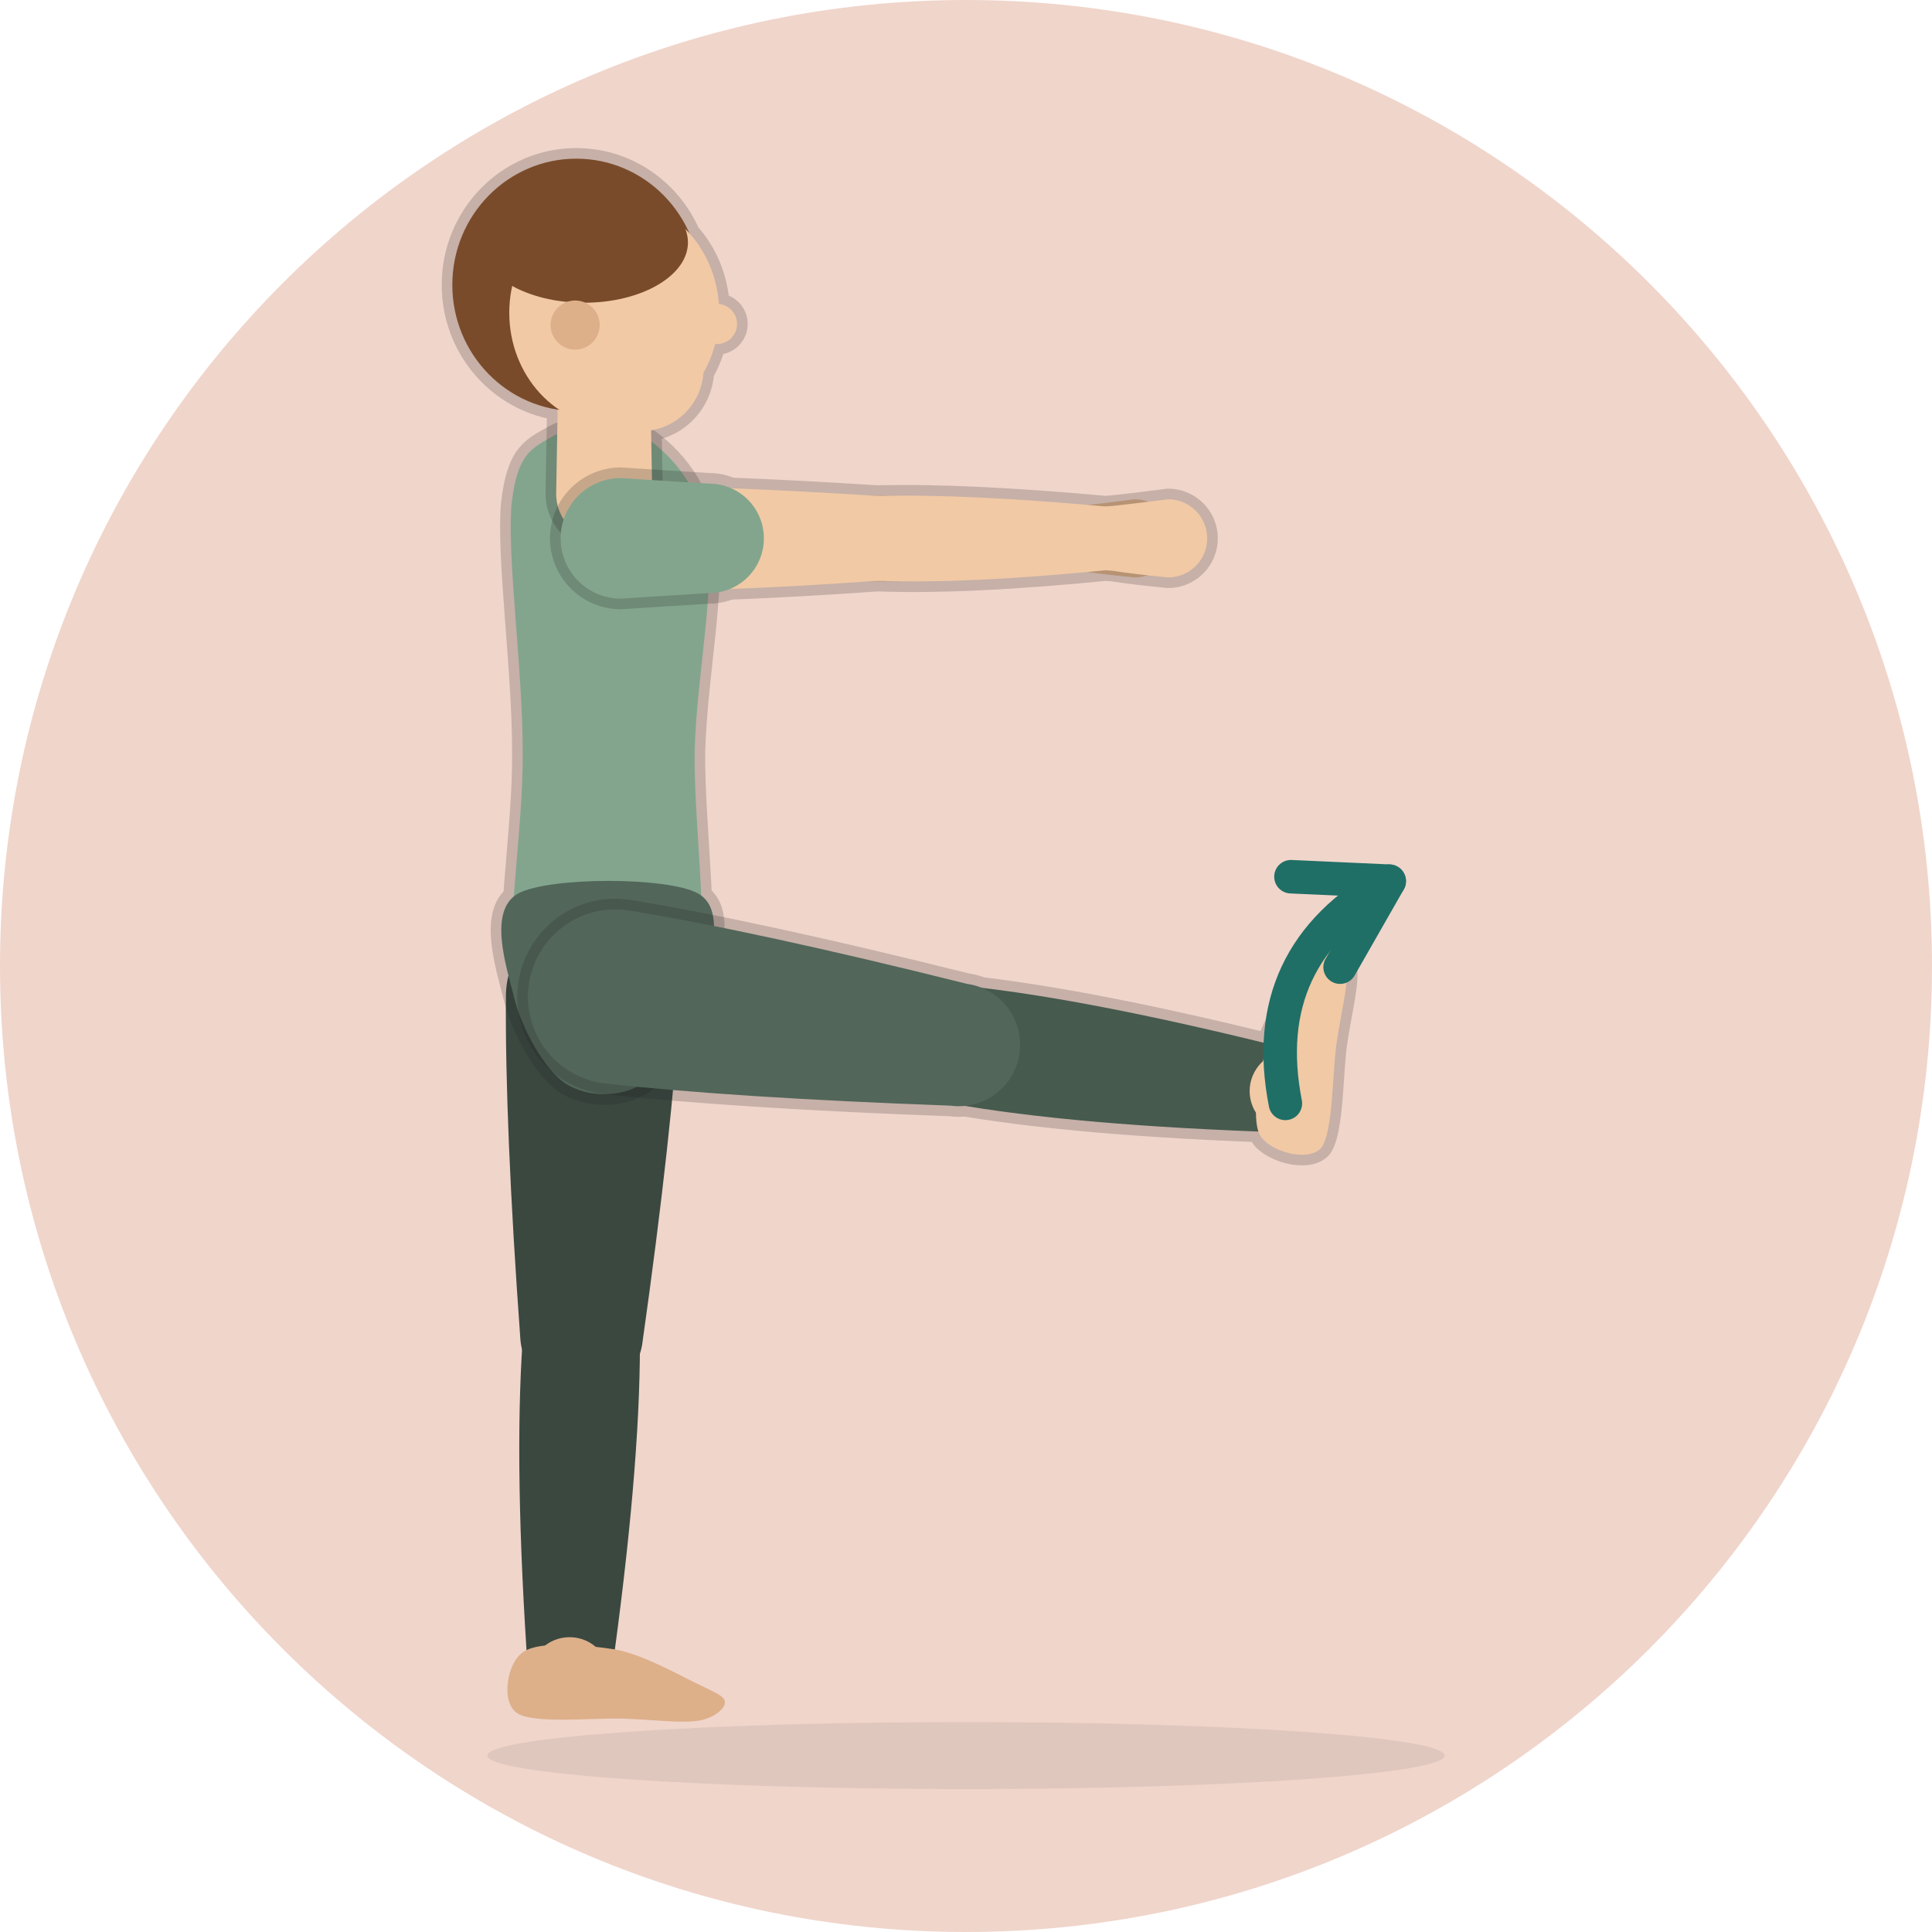
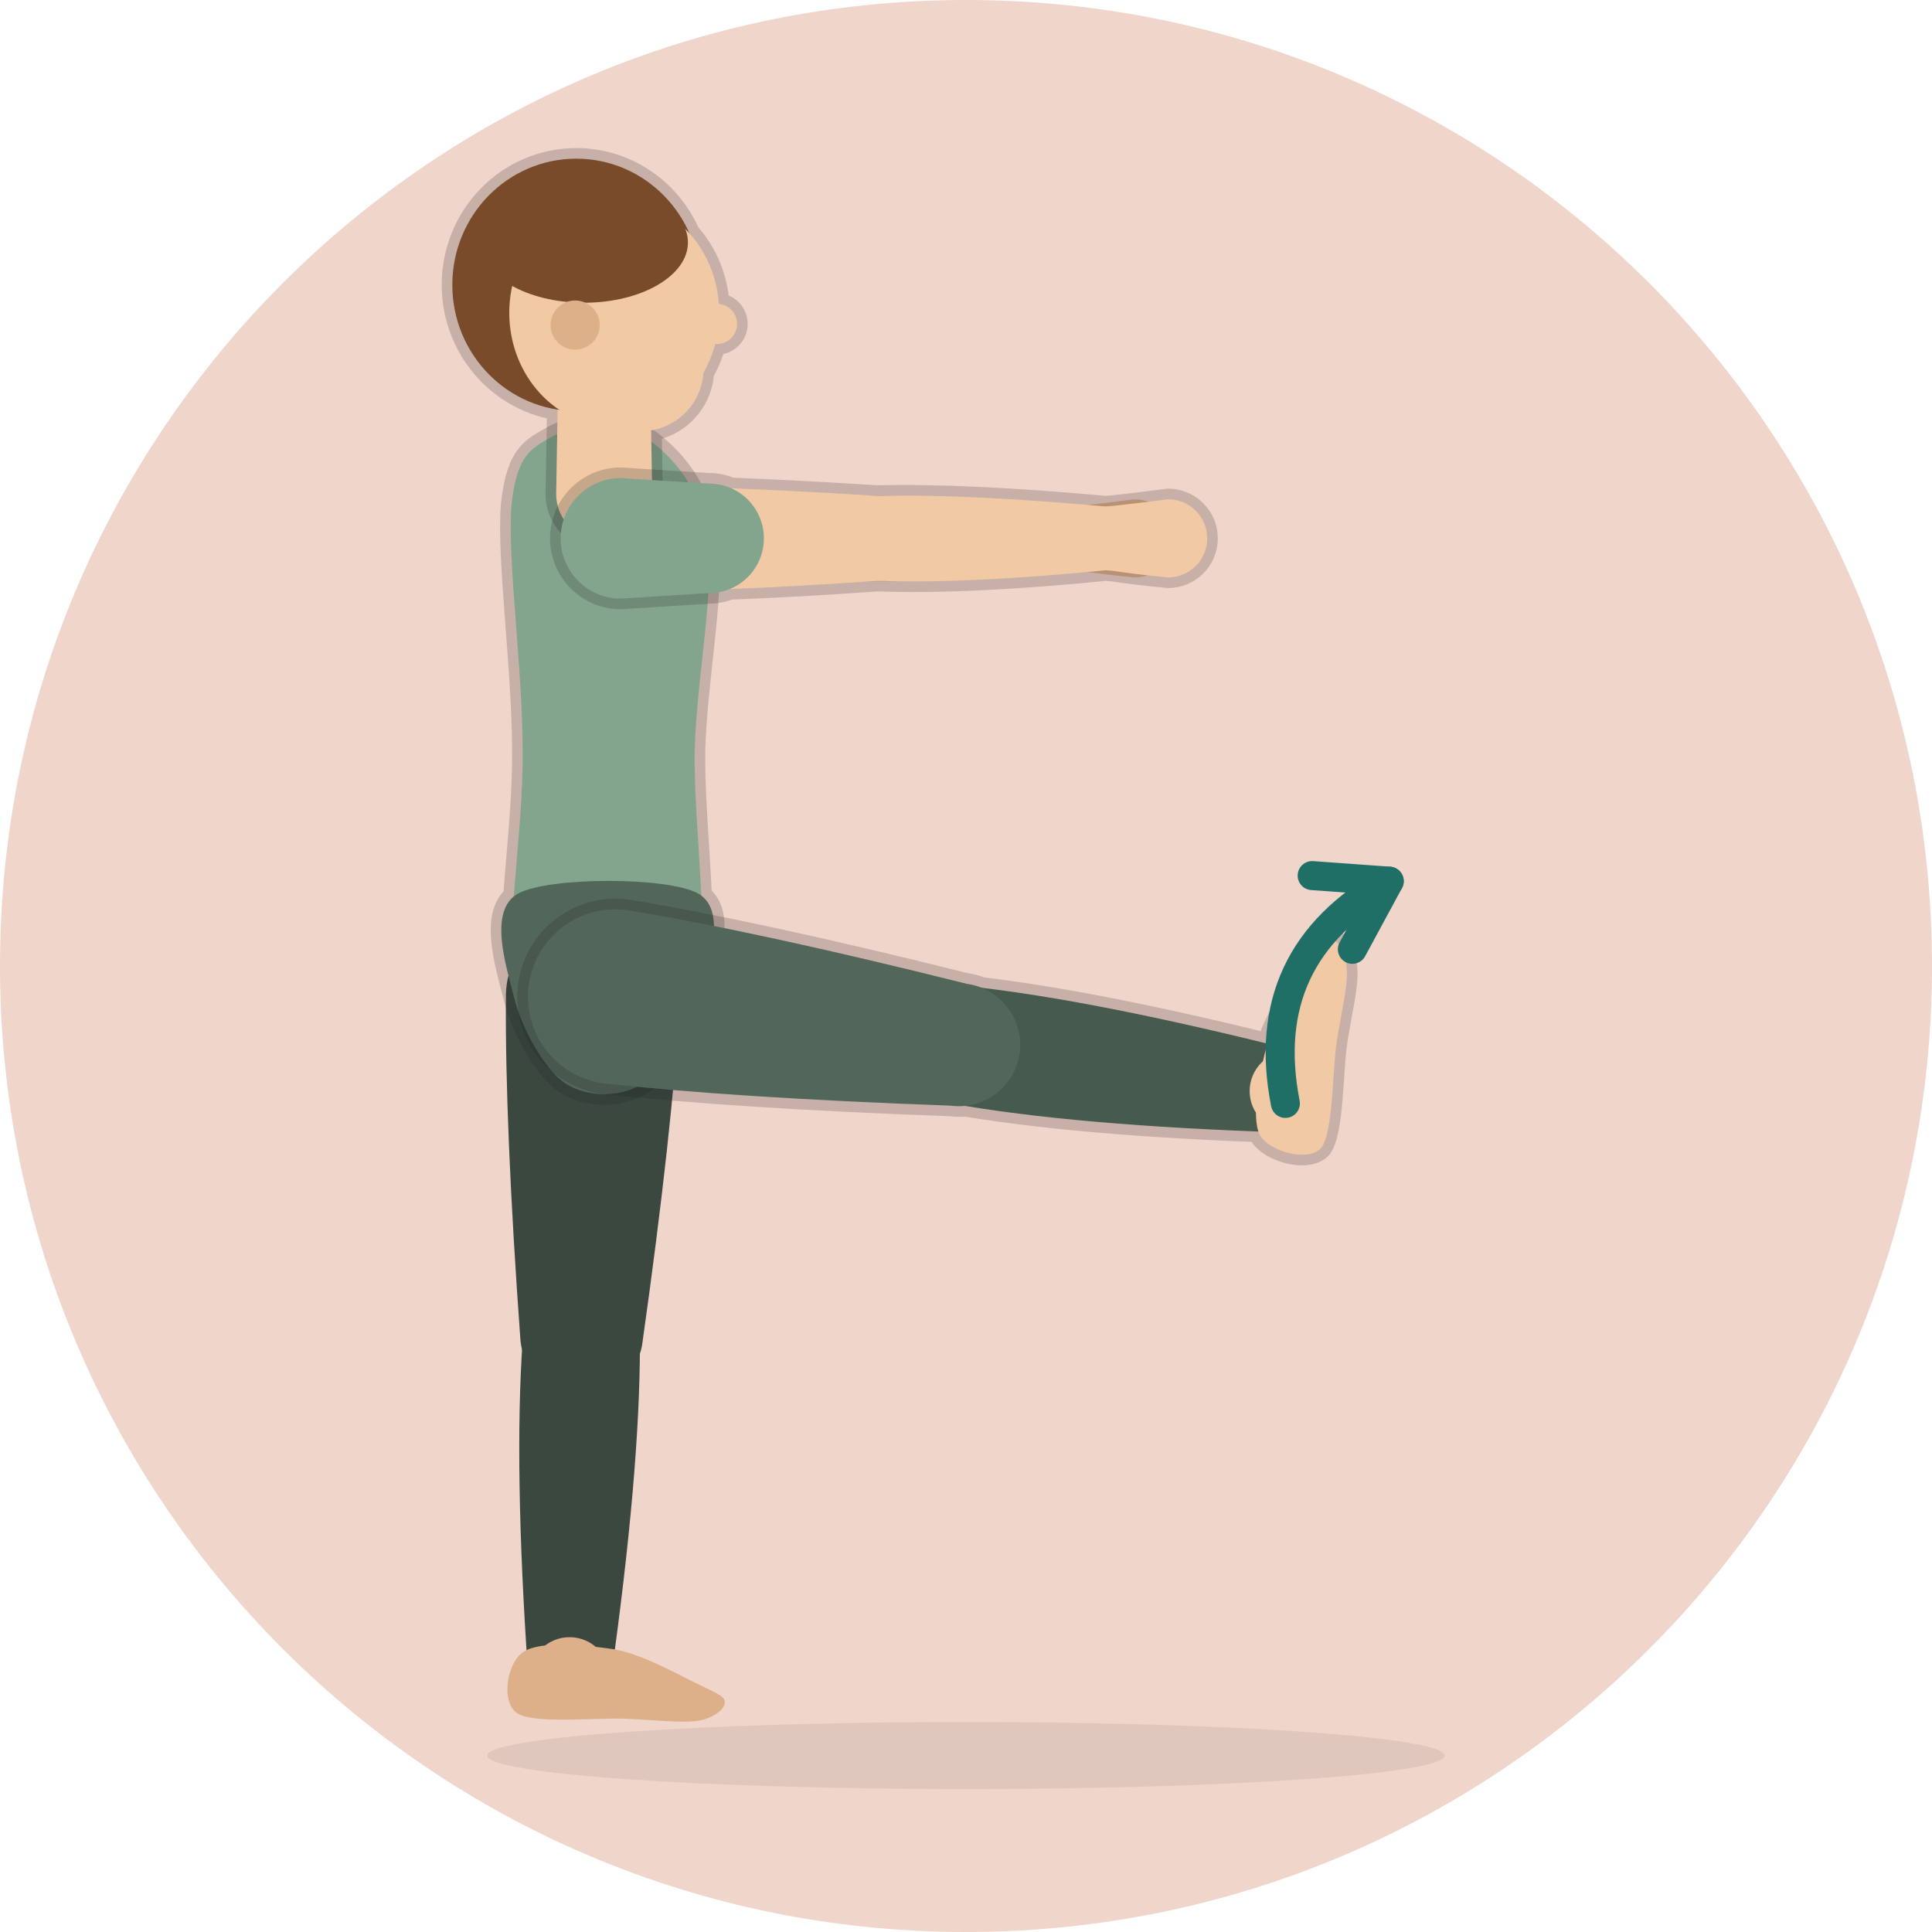
<svg xmlns="http://www.w3.org/2000/svg" viewBox="0 0 200 200" width="400" height="400" role="img" aria-label="Standing figure in profile with arms straight out in front and one straight leg kicked up toward the hands.">
  <circle cx="100" cy="100" r="100" fill="#F0D5CB" />
  <clipPath id="cypw4wi">
    <circle cx="100" cy="100" r="100" />
  </clipPath>
  <g clip-path="url(#cypw4wi)">
    <g transform="translate(100.0 180.0) scale(1.156)">
      <ellipse cx="3.552713678800501e-15" cy="1.5" rx="42.867" ry="3" fill="#20211F" opacity="0.08" />
      <g>
        <path d="M-33.9 -102.8Q-25.1 -102.7 -10.9 -103.7A3.8 3.8 0 0 0 -10.9 -111.3Q-25.1 -112.2 -33.9 -112.2A4.7 4.7 0 0 0 -33.9 -102.8Z" fill="#DDB08A" />
        <path d="M-33.9 -102.1Q-30.9 -102.3 -26.0 -102.6A4.9 4.9 0 0 0 -26.0 -112.4Q-30.9 -112.7 -33.9 -112.9A5.4 5.4 0 0 0 -33.9 -102.1Z" fill="#70907A" />
        <path d="M-10.9 -103.7Q-2.9 -103.4 10.1 -104.7A2.8 2.8 0 0 0 10.1 -110.3Q-2.9 -111.5 -10.9 -111.3A3.8 3.8 0 0 0 -10.9 -103.7Z" fill="#DDB08A" />
        <path d="M10.1 -104.6Q12.0 -104.3 15.1 -104.0A3.5 3.5 0 0 0 15.1 -111.0Q12.0 -110.6 10.1 -110.4A2.9 2.9 0 0 0 10.1 -104.6Z" fill="#DDB08A" />
      </g>
      <g>
        <path d="M-39.7 -35.7Q-40.5 -24.3 -39.2 -5.6A3.7 3.7 0 0 0 -31.8 -5.4Q-29.2 -23.9 -29.2 -35.3A5.3 5.3 0 0 0 -39.7 -35.7Z" fill="#3A4840" />
        <path d="M-41.2 -66.7Q-41.3 -55.0 -39.9 -35.7A5.5 5.5 0 0 0 -29.0 -35.3Q-26.3 -54.4 -25.6 -66.2A7.8 7.8 0 0 0 -41.2 -66.7Z" fill="#3A4840" />
        <path d="M-35.5 -1.9A3.6 3.6 0.0 1 0 -35.5 -9.1A3.6 3.6 0.0 1 0 -35.5 -1.9Z" fill="#DDB08A" />
        <path d="M-39.6 -7.8C-41.1 -6.9 -41.7 -3.3 -40.2 -2.3C-38.7 -1.3 -33.3 -1.9 -30.6 -1.8C-27.9 -1.7 -25.6 -1.4 -24.1 -1.6C-22.6 -1.8 -21.6 -2.7 -21.6 -3.2C-21.5 -3.8 -22.4 -4.1 -24.0 -4.9C-25.7 -5.7 -28.8 -7.5 -31.4 -8.0C-34.0 -8.4 -38.1 -8.8 -39.6 -7.8Z" fill="#DDB08A" />
      </g>
      <g>
        <path d="M-40.3 -66.5C-41.5 -71.2 -39.6 -81.1 -39.7 -88.5C-39.7 -95.8 -41.1 -105.8 -40.7 -110.5C-40.2 -115.2 -38.8 -115.6 -36.9 -116.7C-35.0 -117.7 -31.5 -118.3 -29.2 -116.9C-26.9 -115.4 -24.0 -112.7 -23.2 -108.0C-22.4 -103.2 -24.1 -95.4 -24.3 -88.5C-24.4 -81.5 -22.8 -71.2 -24.2 -66.5C-25.5 -61.7 -29.7 -60.0 -32.4 -60.0C-35.1 -60.0 -39.1 -61.7 -40.3 -66.5ZM-40.5 -66.5C-41.2 -69.3 -42.8 -74.2 -40.1 -75.7C-37.3 -77.2 -26.7 -77.2 -24.0 -75.7C-21.3 -74.2 -23.1 -69.3 -23.9 -66.5C-24.7 -63.6 -26.9 -60.0 -28.9 -58.7C-30.9 -57.4 -33.9 -57.4 -35.9 -58.7C-37.8 -60.0 -39.8 -63.6 -40.5 -66.5Z" fill="#1E1F1D" stroke="#1E1F1D" stroke-width="1.9" stroke-linejoin="round" opacity="0.2" />
        <path d="M-40.3 -66.5C-41.5 -71.2 -39.6 -81.1 -39.7 -88.5C-39.7 -95.8 -41.1 -105.8 -40.7 -110.5C-40.2 -115.2 -38.8 -115.6 -36.9 -116.7C-35.0 -117.7 -31.5 -118.3 -29.2 -116.9C-26.9 -115.4 -24.0 -112.7 -23.2 -108.0C-22.4 -103.2 -24.1 -95.4 -24.3 -88.5C-24.4 -81.5 -22.8 -71.2 -24.2 -66.5C-25.5 -61.7 -29.7 -60.0 -32.4 -60.0C-35.1 -60.0 -39.1 -61.7 -40.3 -66.5Z" fill="#83A58D" />
        <path d="M-40.5 -66.5C-41.2 -69.3 -42.8 -74.2 -40.1 -75.7C-37.3 -77.2 -26.7 -77.2 -24.0 -75.7C-21.3 -74.2 -23.1 -69.3 -23.9 -66.5C-24.7 -63.6 -26.9 -60.0 -28.9 -58.7C-30.9 -57.4 -33.9 -57.4 -35.9 -58.7C-37.8 -60.0 -39.8 -63.6 -40.5 -66.5Z" fill="#52665A" />
      </g>
      <g>
        <path d="M-28.1 -111.5Q-28.2 -117.7 -28.4 -128.0A4.0 4.0 0 0 0 -36.4 -128.0Q-36.6 -117.7 -36.7 -111.5A4.3 4.3 0 0 0 -28.1 -111.5ZM-34.9 -118.9A11.1 11.3 0.0 1 0 -34.9 -141.5A11.1 11.3 0.0 1 0 -34.9 -118.9ZM-31.5 -117.5A9.4 10.2 0.0 1 0 -31.5 -137.9A9.4 10.2 0.0 1 0 -31.5 -117.5ZM-29.1 -117.1A5.6 5.6 0.0 1 0 -29.1 -128.3A5.6 5.6 0.0 1 0 -29.1 -117.1ZM-22.3 -124.9A1.8 1.8 0.0 1 0 -22.3 -128.5A1.8 1.8 0.0 1 0 -22.3 -124.9ZM-34.2 -128.6A9.3 5.4 0.0 1 0 -34.2 -139.4A9.3 5.4 0.0 1 0 -34.2 -128.6ZM-35.0 -124.4A2.2 2.2 0.0 1 0 -35.0 -128.8A2.2 2.2 0.0 1 0 -35.0 -124.4Z" fill="#1E1F1D" stroke="#1E1F1D" stroke-width="1.9" stroke-linejoin="round" opacity="0.2" />
        <path d="M-28.1 -111.5Q-28.2 -117.7 -28.4 -128.0A4.0 4.0 0 0 0 -36.4 -128.0Q-36.6 -117.7 -36.7 -111.5A4.3 4.3 0 0 0 -28.1 -111.5Z" fill="#F1C9A5" />
        <path d="M-34.9 -118.9A11.1 11.3 0.0 1 0 -34.9 -141.5A11.1 11.3 0.0 1 0 -34.9 -118.9Z" fill="#7A4B2A" />
        <path d="M-31.5 -117.5A9.4 10.2 0.0 1 0 -31.5 -137.9A9.4 10.2 0.0 1 0 -31.5 -117.5Z" fill="#F1C9A5" />
        <path d="M-29.1 -117.1A5.6 5.6 0.0 1 0 -29.1 -128.3A5.6 5.6 0.0 1 0 -29.1 -117.1Z" fill="#F1C9A5" />
        <path d="M-22.3 -124.9A1.8 1.8 0.0 1 0 -22.3 -128.5A1.8 1.8 0.0 1 0 -22.3 -124.9Z" fill="#F1C9A5" />
        <path d="M-34.2 -128.6A9.3 5.4 0.0 1 0 -34.2 -139.4A9.3 5.4 0.0 1 0 -34.2 -128.6Z" fill="#7A4B2A" />
        <path d="M-35.0 -124.4A2.2 2.2 0.0 1 0 -35.0 -128.8A2.2 2.2 0.0 1 0 -35.0 -124.4Z" fill="#DDB08A" />
      </g>
      <g>
        <path d="M-1.4 -56.9Q9.8 -54.9 28.5 -54.3A3.7 3.7 0 0 0 29.6 -61.6Q11.4 -66.2 0.1 -67.4A5.3 5.3 0 0 0 -1.4 -56.9ZM-32.5 -58.7Q-20.7 -57.4 -1.4 -56.7A5.5 5.5 0 0 0 0.1 -67.6Q-18.7 -72.3 -30.3 -74.2A7.8 7.8 0 0 0 -32.5 -58.7ZM29.0 -54.4A3.6 3.6 0.0 1 0 29.0 -61.6A3.6 3.6 0.0 1 0 29.0 -54.4ZM26.3 -54.1C27.1 -52.6 30.6 -51.6 31.8 -52.9C32.9 -54.3 32.8 -59.8 33.2 -62.4C33.6 -65.1 34.2 -67.3 34.1 -68.9C34.0 -70.4 33.3 -71.5 32.8 -71.6C32.2 -71.7 31.8 -70.9 30.8 -69.3C29.9 -67.8 27.8 -64.8 27.0 -62.3C26.3 -59.8 25.5 -55.7 26.3 -54.1Z" fill="#1E1F1D" stroke="#1E1F1D" stroke-width="1.9" stroke-linejoin="round" opacity="0.2" />
        <path d="M-1.4 -56.9Q9.8 -54.9 28.5 -54.3A3.7 3.7 0 0 0 29.6 -61.6Q11.4 -66.2 0.1 -67.4A5.3 5.3 0 0 0 -1.4 -56.9Z" fill="#465A4E" />
        <path d="M-32.5 -58.7Q-20.7 -57.4 -1.4 -56.7A5.5 5.5 0 0 0 0.1 -67.6Q-18.7 -72.3 -30.3 -74.2A7.8 7.8 0 0 0 -32.5 -58.7Z" fill="#52665A" />
        <path d="M29.0 -54.4A3.6 3.6 0.0 1 0 29.0 -61.6A3.6 3.6 0.0 1 0 29.0 -54.4Z" fill="#F1C9A5" />
        <path d="M26.3 -54.1C27.1 -52.6 30.6 -51.6 31.8 -52.9C32.9 -54.3 32.8 -59.8 33.2 -62.4C33.6 -65.1 34.2 -67.3 34.1 -68.9C34.0 -70.4 33.3 -71.5 32.8 -71.6C32.2 -71.7 31.8 -70.9 30.8 -69.3C29.9 -67.8 27.8 -64.8 27.0 -62.3C26.3 -59.8 25.5 -55.7 26.3 -54.1Z" fill="#F1C9A5" />
      </g>
      <g>
        <path d="M-30.9 -102.8Q-22.1 -102.7 -7.9 -103.7A3.8 3.8 0 0 0 -7.9 -111.3Q-22.1 -112.2 -30.9 -112.2A4.7 4.7 0 0 0 -30.9 -102.8ZM-30.9 -102.1Q-27.9 -102.3 -23.0 -102.6A4.9 4.9 0 0 0 -23.0 -112.4Q-27.9 -112.7 -30.9 -112.9A5.4 5.4 0 0 0 -30.9 -102.1ZM-7.9 -103.7Q0.1 -103.4 13.1 -104.7A2.8 2.8 0 0 0 13.1 -110.3Q0.1 -111.5 -7.9 -111.3A3.8 3.8 0 0 0 -7.9 -103.7ZM13.1 -104.6Q15.0 -104.3 18.1 -104.0A3.5 3.5 0 0 0 18.1 -111.0Q15.0 -110.6 13.1 -110.4A2.9 2.9 0 0 0 13.1 -104.6Z" fill="#1E1F1D" stroke="#1E1F1D" stroke-width="1.9" stroke-linejoin="round" opacity="0.2" />
        <path d="M-30.9 -102.8Q-22.1 -102.7 -7.9 -103.7A3.8 3.8 0 0 0 -7.9 -111.3Q-22.1 -112.2 -30.9 -112.2A4.7 4.7 0 0 0 -30.9 -102.8Z" fill="#F1C9A5" />
        <path d="M-30.9 -102.1Q-27.9 -102.3 -23.0 -102.6A4.9 4.9 0 0 0 -23.0 -112.4Q-27.9 -112.7 -30.9 -112.9A5.4 5.4 0 0 0 -30.9 -102.1Z" fill="#83A58D" />
        <path d="M-7.9 -103.7Q0.1 -103.4 13.1 -104.7A2.8 2.8 0 0 0 13.1 -110.3Q0.1 -111.5 -7.9 -111.3A3.8 3.8 0 0 0 -7.9 -103.7Z" fill="#F1C9A5" />
        <path d="M13.1 -104.6Q15.0 -104.3 18.1 -104.0A3.5 3.5 0 0 0 18.1 -111.0Q15.0 -110.6 13.1 -110.4A2.9 2.9 0 0 0 13.1 -104.6Z" fill="#F1C9A5" />
      </g>
-       <g fill="none" stroke="#1F6F66" stroke-width="3" stroke-linecap="round" stroke-linejoin="round">
+       <g fill="none" stroke="#1F6F66" stroke-width="2.6" stroke-linecap="round" stroke-linejoin="round">
        <path d="M28.6 -56.9Q26.0 -70.2 37.9 -76.8" />
-         <path d="M33.5 -69.1L37.9 -76.8L29.1 -77.2" />
+         <path d="M34.6 -70.7L37.9 -76.8L31.0 -77.3" />
      </g>
    </g>
  </g>
</svg>
